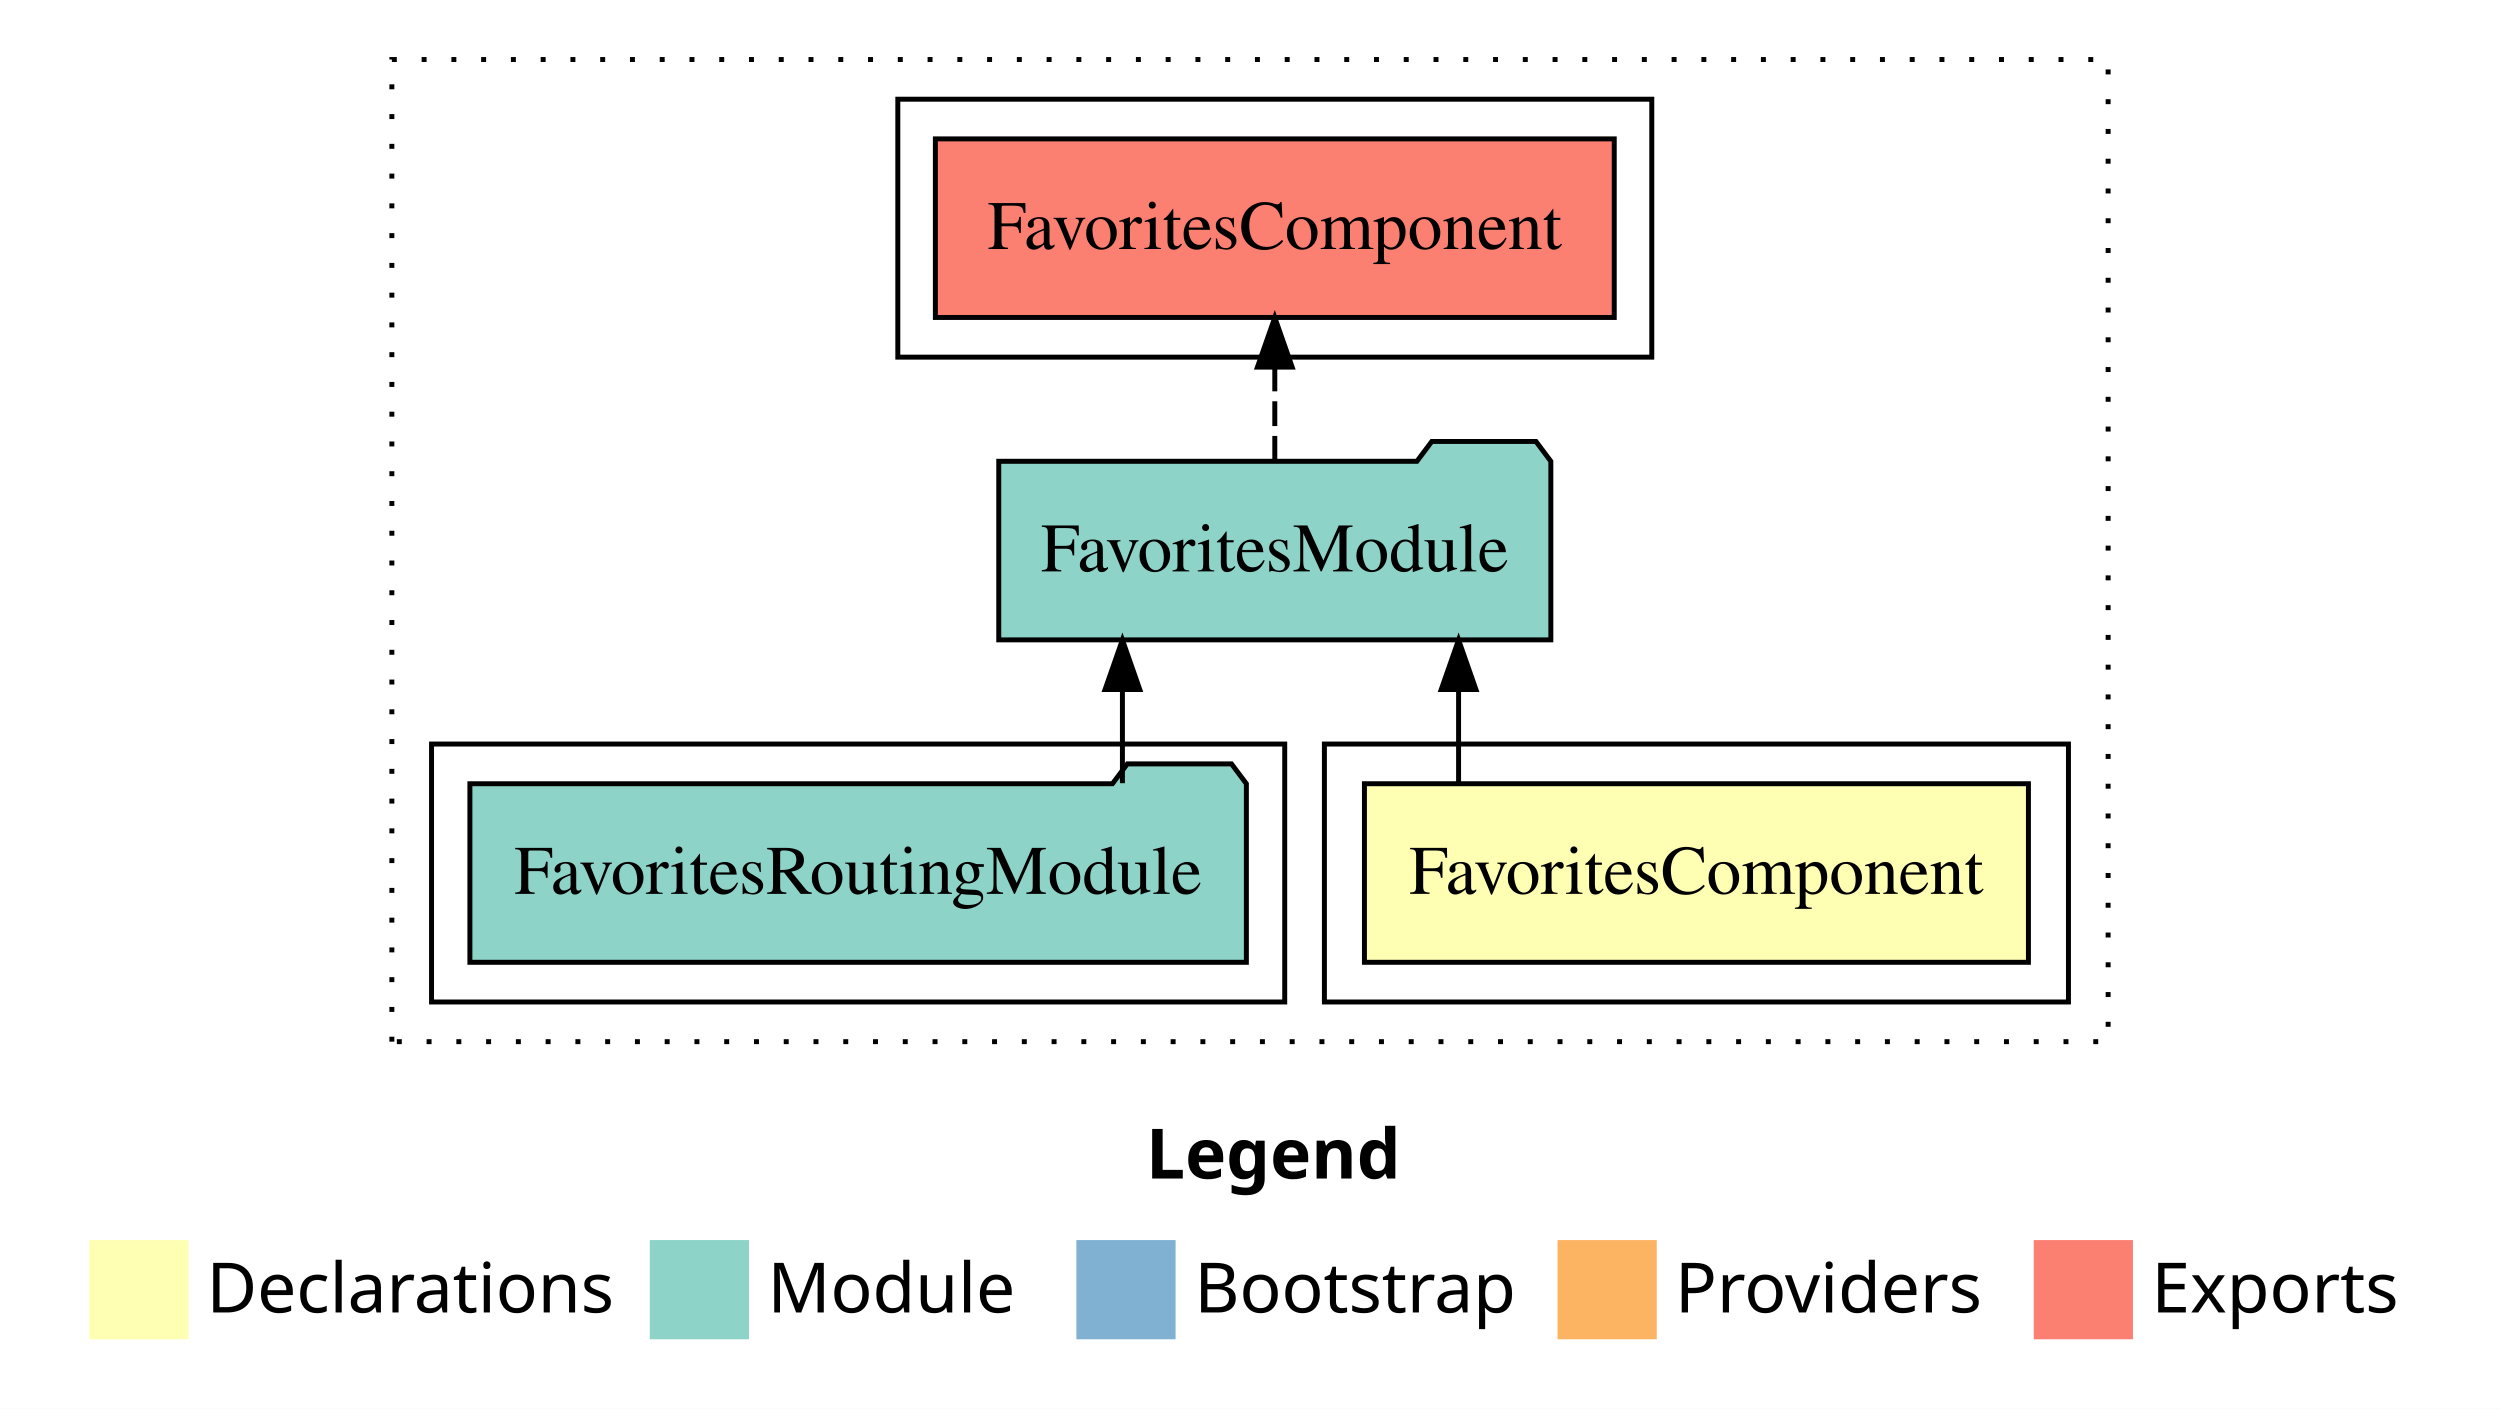
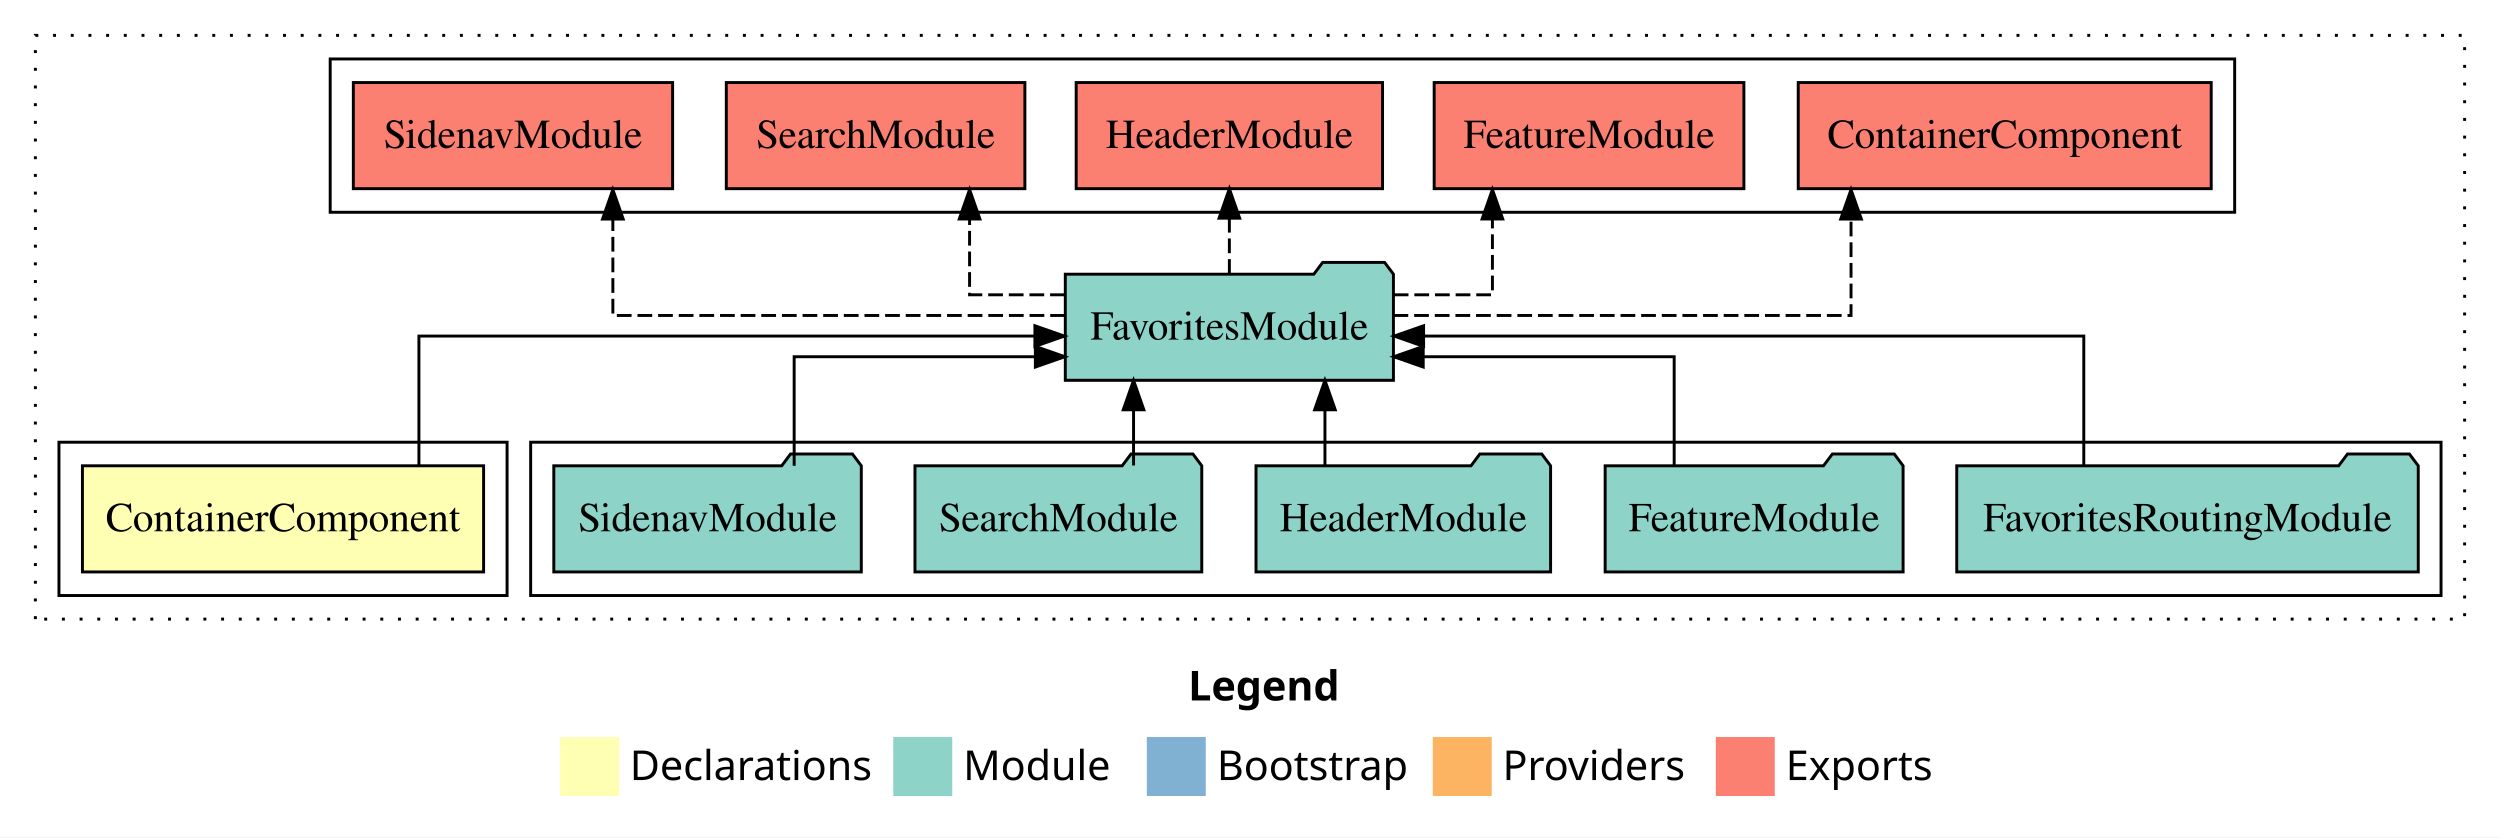
- <svg xmlns="http://www.w3.org/2000/svg" width="504pt" height="284pt" viewBox="0.00 0.00 504.00 284.00">
+ <svg xmlns="http://www.w3.org/2000/svg" width="848pt" height="284pt" viewBox="0.00 0.00 848.00 284.00">
  <g id="graph0" class="graph" transform="scale(1 1) rotate(0) translate(4 280)">
-     <polygon fill="white" stroke="transparent" points="-4,4 -4,-280 500,-280 500,4 -4,4" />
-     <text text-anchor="start" x="227.01" y="-42.4" font-family="sans-serif" font-weight="bold" font-size="14.00">Legend</text>
-     <polygon fill="#ffffb3" stroke="transparent" points="14,-10 14,-30 34,-30 34,-10 14,-10" />
-     <text text-anchor="start" x="37.63" y="-15.4" font-family="sans-serif" font-size="14.00">  Declarations</text>
-     <polygon fill="#8dd3c7" stroke="transparent" points="127,-10 127,-30 147,-30 147,-10 127,-10" />
-     <text text-anchor="start" x="150.73" y="-15.4" font-family="sans-serif" font-size="14.00">  Module</text>
-     <polygon fill="#80b1d3" stroke="transparent" points="213,-10 213,-30 233,-30 233,-10 213,-10" />
-     <text text-anchor="start" x="236.78" y="-15.4" font-family="sans-serif" font-size="14.00">  Bootstrap</text>
-     <polygon fill="#fdb462" stroke="transparent" points="310,-10 310,-30 330,-30 330,-10 310,-10" />
-     <text text-anchor="start" x="333.67" y="-15.4" font-family="sans-serif" font-size="14.00">  Providers</text>
-     <polygon fill="#fb8072" stroke="transparent" points="406,-10 406,-30 426,-30 426,-10 406,-10" />
-     <text text-anchor="start" x="429.73" y="-15.4" font-family="sans-serif" font-size="14.00">  Exports</text>
+     <polygon fill="white" stroke="transparent" points="-4,4 -4,-280 844,-280 844,4 -4,4" />
+     <text text-anchor="start" x="399.01" y="-42.4" font-family="sans-serif" font-weight="bold" font-size="14.00">Legend</text>
+     <polygon fill="#ffffb3" stroke="transparent" points="186,-10 186,-30 206,-30 206,-10 186,-10" />
+     <text text-anchor="start" x="209.63" y="-15.4" font-family="sans-serif" font-size="14.00">  Declarations</text>
+     <polygon fill="#8dd3c7" stroke="transparent" points="299,-10 299,-30 319,-30 319,-10 299,-10" />
+     <text text-anchor="start" x="322.73" y="-15.4" font-family="sans-serif" font-size="14.00">  Module</text>
+     <polygon fill="#80b1d3" stroke="transparent" points="385,-10 385,-30 405,-30 405,-10 385,-10" />
+     <text text-anchor="start" x="408.78" y="-15.4" font-family="sans-serif" font-size="14.00">  Bootstrap</text>
+     <polygon fill="#fdb462" stroke="transparent" points="482,-10 482,-30 502,-30 502,-10 482,-10" />
+     <text text-anchor="start" x="505.67" y="-15.4" font-family="sans-serif" font-size="14.00">  Providers</text>
+     <polygon fill="#fb8072" stroke="transparent" points="578,-10 578,-30 598,-30 598,-10 578,-10" />
+     <text text-anchor="start" x="601.73" y="-15.4" font-family="sans-serif" font-size="14.00">  Exports</text>
    <g id="clust1" class="cluster">
-       <polygon fill="none" stroke="black" stroke-dasharray="1,5" points="75,-70 75,-268 421,-268 421,-70 75,-70" />
+       <polygon fill="none" stroke="black" stroke-dasharray="1,5" points="8,-70 8,-268 832,-268 832,-70 8,-70" />
+     </g>
+     <g id="clust4" class="cluster">
+       <polygon fill="none" stroke="black" points="176,-78 176,-130 824,-130 824,-78 176,-78" />
    </g>
    <g id="clust2" class="cluster">
-       <polygon fill="none" stroke="black" points="263,-78 263,-130 413,-130 413,-78 263,-78" />
+       <polygon fill="none" stroke="black" points="16,-78 16,-130 168,-130 168,-78 16,-78" />
    </g>
    <g id="clust5" class="cluster">
-       <polygon fill="none" stroke="black" points="177,-208 177,-260 329,-260 329,-208 177,-208" />
-     </g>
-     <g id="clust4" class="cluster">
-       <polygon fill="none" stroke="black" points="83,-78 83,-130 255,-130 255,-78 83,-78" />
+       <polygon fill="none" stroke="black" points="108,-208 108,-260 754,-260 754,-208 108,-208" />
    </g>
    <g id="node1" class="node">
-       <polygon fill="#ffffb3" stroke="black" points="404.93,-122 271.07,-122 271.07,-86 404.93,-86 404.93,-122" />
-       <text text-anchor="middle" x="338" y="-99.8" font-family="Times,serif" font-size="14.00">FavoritesComponent</text>
+       <polygon fill="#ffffb3" stroke="black" points="160.04,-122 23.96,-122 23.96,-86 160.04,-86 160.04,-122" />
+       <text text-anchor="middle" x="92" y="-99.8" font-family="Times,serif" font-size="14.00">ContainerComponent</text>
    </g>
    <g id="node2" class="node">
-       <polygon fill="#8dd3c7" stroke="black" points="308.65,-187 305.65,-191 284.65,-191 281.65,-187 197.35,-187 197.35,-151 308.65,-151 308.65,-187" />
-       <text text-anchor="middle" x="253" y="-164.8" font-family="Times,serif" font-size="14.00">FavoritesModule</text>
+       <polygon fill="#8dd3c7" stroke="black" points="468.65,-187 465.65,-191 444.65,-191 441.65,-187 357.35,-187 357.35,-151 468.65,-151 468.65,-187" />
+       <text text-anchor="middle" x="413" y="-164.8" font-family="Times,serif" font-size="14.00">FavoritesModule</text>
    </g>
    <g id="edge1" class="edge">
-       <path fill="none" stroke="black" d="M290.05,-122.11C290.05,-122.11 290.05,-140.99 290.05,-140.99" />
-       <polygon fill="black" stroke="black" points="286.55,-140.99 290.05,-150.99 293.55,-140.99 286.55,-140.99" />
+       <path fill="none" stroke="black" d="M138.1,-122.27C138.1,-140.56 138.1,-166 138.1,-166 138.1,-166 347.04,-166 347.04,-166" />
+       <polygon fill="black" stroke="black" points="347.04,-169.5 357.04,-166 347.04,-162.5 347.04,-169.5" />
+     </g>
+     <g id="node8" class="node">
+       <polygon fill="#fb8072" stroke="black" points="746.04,-252 605.96,-252 605.96,-216 746.04,-216 746.04,-252" />
+       <text text-anchor="middle" x="676" y="-229.8" font-family="Times,serif" font-size="14.00">ContainerComponent </text>
+     </g>
+     <g id="edge7" class="edge">
+       <path fill="none" stroke="black" stroke-dasharray="5,2" d="M468.68,-173C531.16,-173 623.87,-173 623.87,-173 623.87,-173 623.87,-205.7 623.87,-205.7" />
+       <polygon fill="black" stroke="black" points="620.37,-205.7 623.87,-215.7 627.37,-205.7 620.37,-205.7" />
+     </g>
+     <g id="node9" class="node">
+       <polygon fill="#fb8072" stroke="black" points="587.53,-252 482.47,-252 482.47,-216 587.53,-216 587.53,-252" />
+       <text text-anchor="middle" x="535" y="-229.8" font-family="Times,serif" font-size="14.00">FeatureModule </text>
+     </g>
+     <g id="edge8" class="edge">
+       <path fill="none" stroke="black" stroke-dasharray="5,2" d="M468.75,-180C486.79,-180 502.23,-180 502.23,-180 502.23,-180 502.23,-205.72 502.23,-205.72" />
+       <polygon fill="black" stroke="black" points="498.73,-205.72 502.23,-215.72 505.73,-205.72 498.73,-205.72" />
+     </g>
+     <g id="node10" class="node">
+       <polygon fill="#fb8072" stroke="black" points="464.96,-252 361.04,-252 361.04,-216 464.96,-216 464.96,-252" />
+       <text text-anchor="middle" x="413" y="-229.8" font-family="Times,serif" font-size="14.00">HeaderModule </text>
+     </g>
+     <g id="edge9" class="edge">
+       <path fill="none" stroke="black" stroke-dasharray="5,2" d="M413,-187.11C413,-187.11 413,-205.99 413,-205.99" />
+       <polygon fill="black" stroke="black" points="409.5,-205.99 413,-215.99 416.5,-205.99 409.5,-205.99" />
+     </g>
+     <g id="node11" class="node">
+       <polygon fill="#fb8072" stroke="black" points="343.64,-252 242.36,-252 242.36,-216 343.64,-216 343.64,-252" />
+       <text text-anchor="middle" x="293" y="-229.8" font-family="Times,serif" font-size="14.00">SearchModule </text>
+     </g>
+     <g id="edge10" class="edge">
+       <path fill="none" stroke="black" stroke-dasharray="5,2" d="M357.19,-180C339.7,-180 324.88,-180 324.88,-180 324.88,-180 324.88,-205.72 324.88,-205.72" />
+       <polygon fill="black" stroke="black" points="321.38,-205.72 324.88,-215.72 328.38,-205.72 321.38,-205.72" />
+     </g>
+     <g id="node12" class="node">
+       <polygon fill="#fb8072" stroke="black" points="224.15,-252 115.85,-252 115.85,-216 224.15,-216 224.15,-252" />
+       <text text-anchor="middle" x="170" y="-229.8" font-family="Times,serif" font-size="14.00">SidenavModule </text>
+     </g>
+     <g id="edge11" class="edge">
+       <path fill="none" stroke="black" stroke-dasharray="5,2" d="M357.23,-173C295.28,-173 203.88,-173 203.88,-173 203.88,-173 203.88,-205.7 203.88,-205.7" />
+       <polygon fill="black" stroke="black" points="200.38,-205.7 203.88,-215.7 207.38,-205.7 200.38,-205.7" />
+     </g>
+     <g id="node3" class="node">
+       <polygon fill="#8dd3c7" stroke="black" points="816.27,-122 813.27,-126 792.27,-126 789.27,-122 659.73,-122 659.73,-86 816.27,-86 816.27,-122" />
+       <text text-anchor="middle" x="738" y="-99.8" font-family="Times,serif" font-size="14.00">FavoritesRoutingModule</text>
+     </g>
+     <g id="edge2" class="edge">
+       <path fill="none" stroke="black" d="M702.82,-122.27C702.82,-140.56 702.82,-166 702.82,-166 702.82,-166 478.88,-166 478.88,-166" />
+       <polygon fill="black" stroke="black" points="478.88,-162.5 468.88,-166 478.88,-169.5 478.88,-162.5" />
    </g>
    <g id="node4" class="node">
-       <polygon fill="#fb8072" stroke="black" points="321.43,-252 184.57,-252 184.57,-216 321.43,-216 321.43,-252" />
-       <text text-anchor="middle" x="253" y="-229.8" font-family="Times,serif" font-size="14.00">FavoritesComponent </text>
+       <polygon fill="#8dd3c7" stroke="black" points="641.53,-122 638.53,-126 617.53,-126 614.53,-122 540.47,-122 540.47,-86 641.53,-86 641.53,-122" />
+       <text text-anchor="middle" x="591" y="-99.8" font-family="Times,serif" font-size="14.00">FeatureModule</text>
    </g>
    <g id="edge3" class="edge">
-       <path fill="none" stroke="black" stroke-dasharray="5,2" d="M253,-187.11C253,-187.11 253,-205.99 253,-205.99" />
-       <polygon fill="black" stroke="black" points="249.5,-205.99 253,-215.99 256.5,-205.99 249.5,-205.99" />
+       <path fill="none" stroke="black" d="M563.88,-122.01C563.88,-138.05 563.88,-159 563.88,-159 563.88,-159 478.75,-159 478.75,-159" />
+       <polygon fill="black" stroke="black" points="478.75,-155.5 468.75,-159 478.75,-162.5 478.75,-155.5" />
    </g>
-     <g id="node3" class="node">
-       <polygon fill="#8dd3c7" stroke="black" points="247.27,-122 244.27,-126 223.27,-126 220.27,-122 90.73,-122 90.73,-86 247.27,-86 247.27,-122" />
-       <text text-anchor="middle" x="169" y="-99.8" font-family="Times,serif" font-size="14.00">FavoritesRoutingModule</text>
+     <g id="node5" class="node">
+       <polygon fill="#8dd3c7" stroke="black" points="521.96,-122 518.96,-126 497.96,-126 494.96,-122 422.04,-122 422.04,-86 521.96,-86 521.96,-122" />
+       <text text-anchor="middle" x="472" y="-99.8" font-family="Times,serif" font-size="14.00">HeaderModule</text>
    </g>
-     <g id="edge2" class="edge">
-       <path fill="none" stroke="black" d="M222.28,-122.11C222.28,-122.11 222.28,-140.99 222.28,-140.99" />
-       <polygon fill="black" stroke="black" points="218.78,-140.99 222.28,-150.99 225.78,-140.99 218.78,-140.99" />
+     <g id="edge4" class="edge">
+       <path fill="none" stroke="black" d="M445.42,-122.11C445.42,-122.11 445.42,-140.99 445.42,-140.99" />
+       <polygon fill="black" stroke="black" points="441.92,-140.99 445.42,-150.99 448.92,-140.99 441.92,-140.99" />
+     </g>
+     <g id="node6" class="node">
+       <polygon fill="#8dd3c7" stroke="black" points="403.64,-122 400.64,-126 379.64,-126 376.64,-122 306.36,-122 306.36,-86 403.64,-86 403.64,-122" />
+       <text text-anchor="middle" x="355" y="-99.8" font-family="Times,serif" font-size="14.00">SearchModule</text>
+     </g>
+     <g id="edge5" class="edge">
+       <path fill="none" stroke="black" d="M380.5,-122.11C380.5,-122.11 380.5,-140.99 380.5,-140.99" />
+       <polygon fill="black" stroke="black" points="377,-140.99 380.5,-150.99 384,-140.99 377,-140.99" />
+     </g>
+     <g id="node7" class="node">
+       <polygon fill="#8dd3c7" stroke="black" points="288.15,-122 285.15,-126 264.15,-126 261.15,-122 183.85,-122 183.85,-86 288.15,-86 288.15,-122" />
+       <text text-anchor="middle" x="236" y="-99.8" font-family="Times,serif" font-size="14.00">SidenavModule</text>
+     </g>
+     <g id="edge6" class="edge">
+       <path fill="none" stroke="black" d="M265.38,-122.01C265.38,-138.05 265.38,-159 265.38,-159 265.38,-159 347.19,-159 347.19,-159" />
+       <polygon fill="black" stroke="black" points="347.19,-162.5 357.19,-159 347.19,-155.5 347.19,-162.5" />
    </g>
  </g>
</svg>
